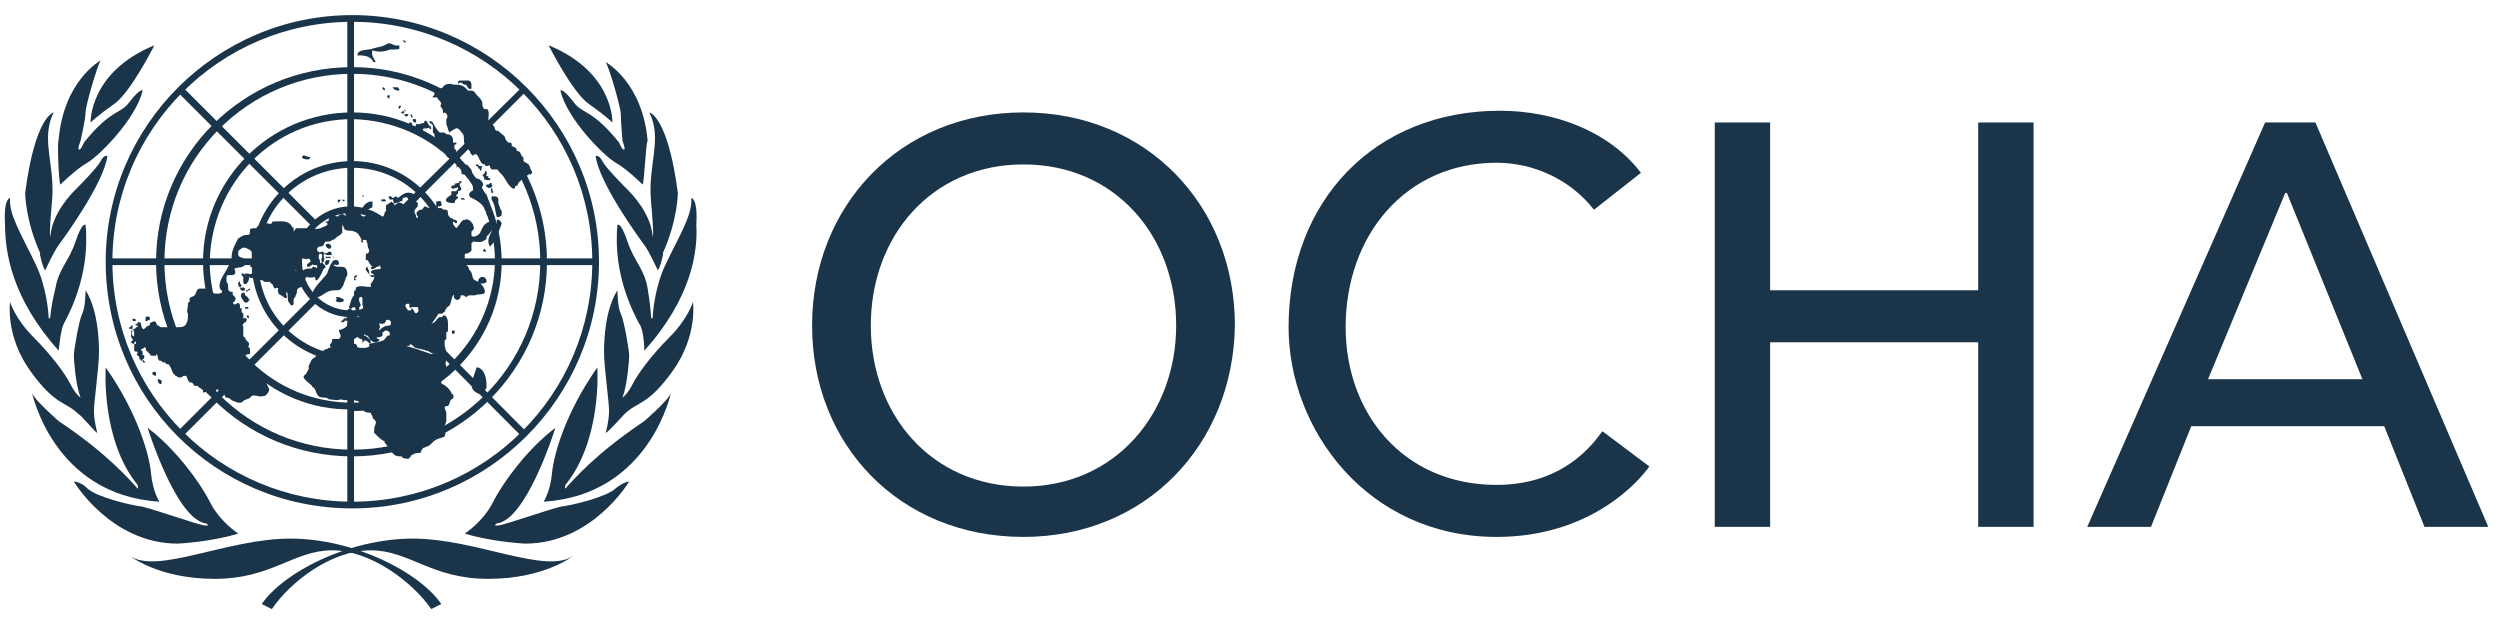
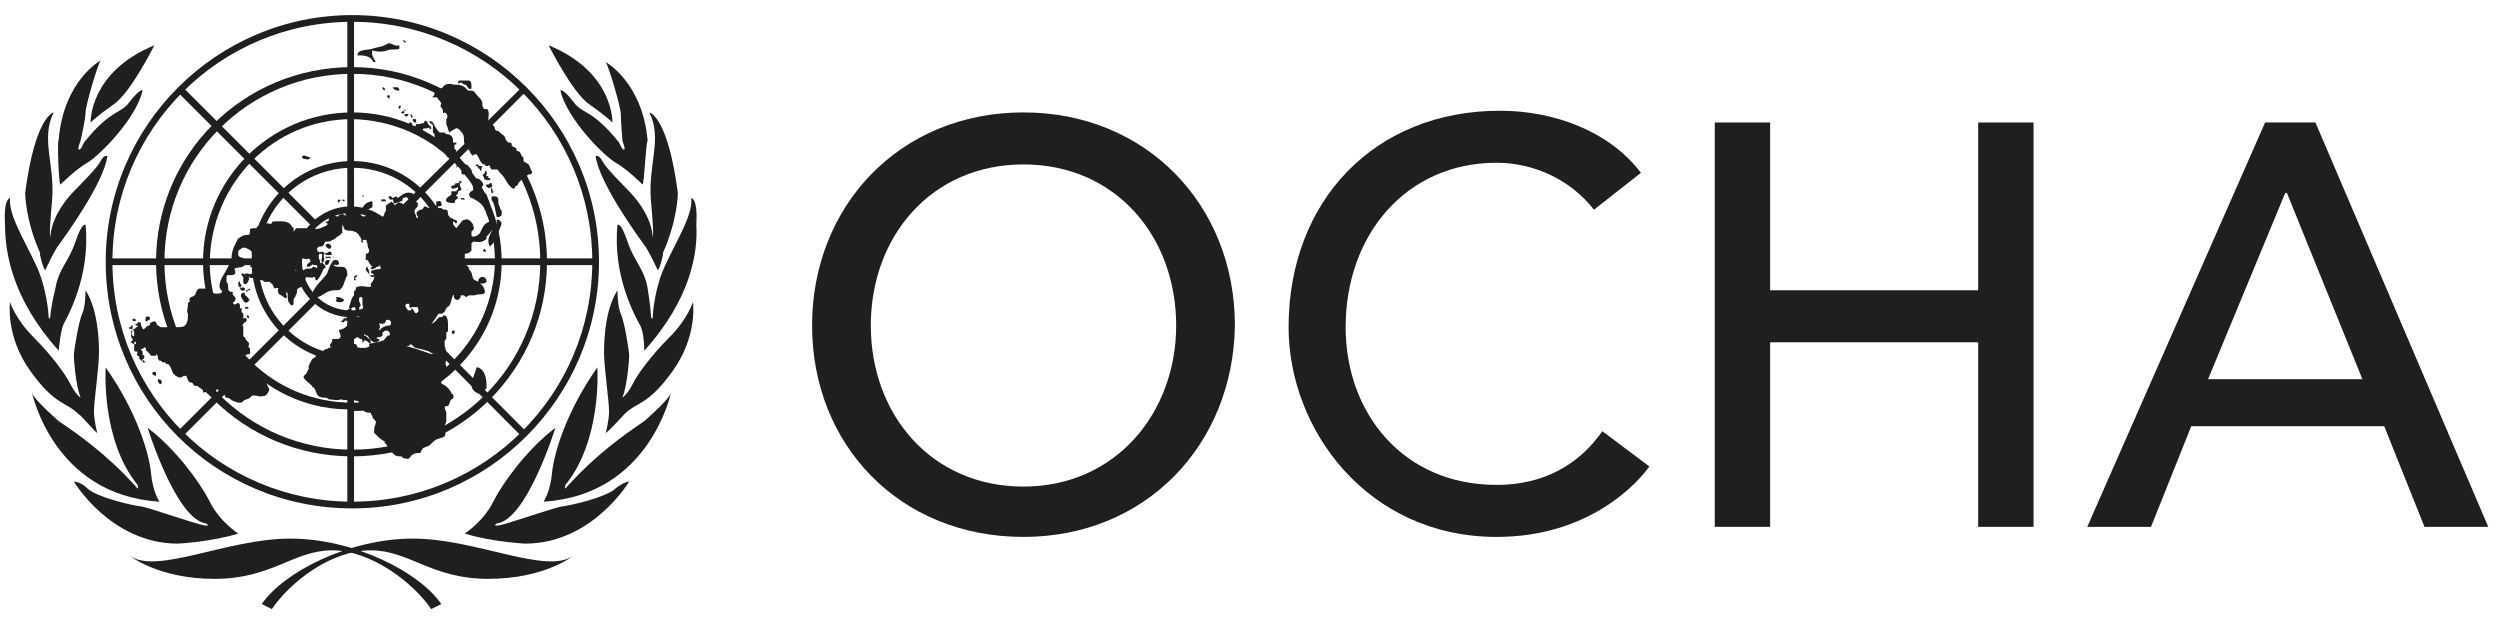
<svg xmlns="http://www.w3.org/2000/svg" width="149px" height="37px" viewBox="0 0 149 37" version="1.1">
  <defs />
  <g id="Page-1" stroke="none" stroke-width="1" fill="none" fill-rule="evenodd">
-     <g id="Artboard" fill-rule="nonzero" fill="#1a344a">
+     <g id="Artboard" fill-rule="nonzero" fill="#1f1f1f">
      <g id="ocha-logo">
        <g id="Group">
          <path d="M48.4,19.4 C48.4,12.3 53.6,6.7 61,6.7 C68.3,6.7 73.6,12.2 73.6,19.4 C73.5,26.5 68.3,32 61,32 C53.6,32 48.4,26.5 48.4,19.4 M70.1,19.4 C70.1,14.1 66.5,9.8 61,9.8 C55.5,9.8 51.9,14.1 51.9,19.4 C51.9,24.7 55.5,29 61,29 C66.5,29 70.1,24.6 70.1,19.4" id="Shape" />
          <path d="M95,12.5 C93.6,10.7 91.4,9.7 89.2,9.7 C83.8,9.7 80.2,14 80.2,19.5 C80.2,24.6 83.6,28.9 89.2,28.9 C92,28.9 94.1,27.7 95.5,25.7 L98.3,27.8 C97.6,28.8 94.7,32 89.2,32 C81.5,32 76.8,25.6 76.8,19.5 C76.8,12 81.9,6.6 89.4,6.6 C92.6,6.6 95.9,7.8 97.8,10.3 L95,12.5 Z" id="Shape" />
          <polygon id="Shape" points="102.2 7.3 105.5 7.3 105.5 17.3 117.9 17.3 117.9 7.3 121.2 7.3 121.2 31.4 117.9 31.4 117.9 20.4 105.5 20.4 105.5 31.4 102.2 31.4" />
          <path d="M135,7.3 L138,7.3 L148.3,31.4 L144.5,31.4 L142.1,25.4 L130.6,25.4 L128.2,31.4 L124.4,31.4 L135,7.3 Z M140.8,22.6 L136.3,11.5 L136.2,11.5 L131.6,22.6 L140.8,22.6 Z" id="Shape" />
          <path d="M17.6,15.6 C17.6,13.8 19.1,12.3 20.9,12.3 C22.7,12.3 24.2,13.8 24.2,15.6 C24.2,17.4 22.7,18.9 20.9,18.9 L20.9,18.7 L20.9,18.5 C22.5,18.5 23.8,17.2 23.8,15.6 C23.8,14 22.5,12.7 20.9,12.7 C19.3,12.7 18,14 18,15.6 C18,17.2 19.3,18.5 20.9,18.5 L20.9,18.7 L20.9,18.9 C19.1,18.9 17.6,17.4 17.6,15.6" id="Shape" />
          <path d="M15,15.6 C15,12.3 17.7,9.6 21,9.6 C24.3,9.6 27,12.3 27,15.6 C27,18.9 24.3,21.6 21,21.6 L21,21.4 L21,21.2 C24.1,21.2 26.6,18.7 26.6,15.6 C26.6,12.5 24.1,10 21,10 C17.9,10 15.4,12.5 15.4,15.6 C15.4,18.7 17.9,21.2 21,21.2 L21,21.4 L21,21.6 C17.7,21.6 15,18.9 15,15.6" id="Shape" />
          <path d="M12.1,15.6 C12.1,10.7 16.1,6.7 21,6.7 C25.9,6.7 29.9,10.7 29.9,15.6 C29.9,20.5 25.9,24.5 21,24.5 L21,24.3 L21,24 C25.7,24 29.4,20.2 29.5,15.6 C29.5,10.9 25.7,7.2 21,7.1 C16.3,7.1 12.6,10.9 12.5,15.6 C12.5,20.3 16.3,24 21,24 L21,24.2 L21,24.4 C16.1,24.5 12.1,20.5 12.1,15.6" id="Shape" />
          <path d="M9.3,15.6 C9.3,9.2 14.5,4 21,4 C27.4,4 32.6,9.2 32.6,15.6 C32.6,22 27.4,27.2 21,27.2 L21,27 L21,26.8 C27.2,26.8 32.2,21.8 32.2,15.6 C32.2,9.4 27.2,4.4 21,4.4 C14.8,4.4 9.8,9.4 9.8,15.6 C9.8,21.8 14.8,26.8 21,26.8 L21,27 L21,27.2 C14.5,27.2 9.3,22 9.3,15.6" id="Shape" />
          <path d="M6.3,15.6 C6.3,7.5 12.9,0.9 21,0.9 C29.1,0.9 35.7,7.5 35.7,15.6 C35.7,23.7 29.1,30.3 21,30.3 L21,30.1 L21,29.9 C28.9,29.9 35.3,23.5 35.3,15.6 C35.3,7.7 28.9,1.3 21,1.3 C13.1,1.3 6.7,7.7 6.7,15.6 C6.7,23.5 13.1,29.9 21,29.9 L21,30.1 L21,30.3 C12.8,30.3 6.3,23.7 6.3,15.6" id="Shape" />
          <rect id="Rectangle-path" x="20.7" y="1.1" width="0.4" height="11.4" />
          <polygon id="Shape" points="10.6 5.5 10.9 5.2 18.9 13.2 18.6 13.5" />
          <rect id="Rectangle-path" x="6.5" y="15.4" width="11.4" height="0.4" />
          <polygon id="Shape" points="10.6 25.7 18.6 17.7 18.9 18 10.9 26" />
          <rect id="Rectangle-path" x="20.7" y="18.7" width="0.4" height="11.4" />
          <rect id="Rectangle-path" transform="translate(27.35735, 21.5513) rotate(-44.82984) translate(-27.35735, -21.5513) " x="26.857" y="15.901" width="0.4" height="11.3" />
          <rect id="Rectangle-path" x="24.1" y="15.4" width="11.4" height="0.4" />
          <polygon id="Shape" points="23 13.2 31.1 5.2 31.3 5.5 23.3 13.5" />
          <path d="M18.7,16.5 C18.8,16.5 18.8,16.6 18.8,16.7 L18.9,16.7 C19.1,16.5 19.2,16.2 19.3,16 C19.3,16 19.4,16 19.4,15.9 C19.4,15.8 19.2,15.7 19.2,15.6 C19.1,15.8 18.9,15.6 18.8,15.7 L18.8,15.8 L18.9,15.8 L18.9,16 L18.9,16 C18.8,15.9 18.7,15.9 18.6,15.9 C18.7,15.9 18.6,15.9 18.6,16 C18.4,16 18.2,16 18.1,16.1 C18,16.1 18,16.1 17.9,16 C17.8,16.1 17.8,16.2 17.7,16.2 L17.6,16.1 C17.7,16 17.8,16 17.8,15.9 L17.8,15.6 C17.9,15.5 17.9,15.4 18,15.4 C18.1,15.4 18.3,15.5 18.4,15.4 L18.5,15.5 C18.5,15.5 18.5,15.5 18.5,15.6 C18.4,15.7 18.3,15.7 18.3,15.8 C18.3,15.9 18.3,15.9 18.4,15.9 C18.5,15.9 18.5,15.8 18.6,15.8 C18.6,15.7 18.7,15.8 18.7,15.8 L18.7,15.8 L19,15.8 C19.1,15.8 19.1,15.5 19,15.4 L19,15.3 C19,15.3 19,15.3 19,15.2 C19,15.1 19.2,15.1 19.2,15.2 L19.2,15.3 C19.2,15.3 19.2,15.4 19.3,15.3 L19.3,15.3 L19.3,15.1 C19.3,15.1 19.4,15.2 19.5,15.2 L19.7,15.2 C19.8,15.2 19.8,15.1 19.7,15 L19.6,15 C19.5,15.1 19.4,15.1 19.4,15.1 C19.3,15.1 19.3,15 19.2,15 C19.1,15 19,15.1 19,15 C18.9,15 18.9,14.9 18.9,14.8 L19,14.7 C19.1,14.7 19.2,14.7 19.3,14.6 C19.3,14.5 19.4,14.4 19.4,14.4 L19.5,14.4 C19.6,14.4 19.7,14.4 19.8,14.3 C19.9,14.3 20,14.2 20.1,14.1 C20.2,14.1 20.2,14 20.3,14 C20.3,14 20.3,13.9 20.4,13.9 L20.4,13.4 C20.4,13.3 20.5,13.3 20.5,13.3 L20.4,13.3 C20.4,13.3 20.3,13.2 20.4,13.2 C20.4,13.2 20.6,13.2 20.6,13.1 C20.7,13 20.6,12.8 20.5,12.8 C20.4,12.7 20.3,12.8 20.2,12.8 C20.2,12.8 20.2,12.9 20.1,12.9 C20,12.9 19.9,12.8 20,12.7 L20,12.7 C20,12.7 20,12.7 20,12.6 L19.9,12.6 L19.6,12.9 C19.6,12.9 19.6,12.9 19.6,13 L19.6,13 C19.6,13.1 19.6,13.2 19.5,13.2 L19.5,13.2 L19.4,13.2 C19.4,13.3 19.6,13.3 19.5,13.4 C19.4,13.5 19.3,13.5 19.1,13.6 C18.8,13.7 18.5,13.6 18.2,13.6 L17.7,13.6 C17.6,13.6 17.6,13.7 17.5,13.8 L17.5,13.8 L17.5,13.6 C17.5,13.5 17.4,13.6 17.4,13.5 C17.2,13.1 16.7,13.2 16.3,13.2 C16.2,13.2 16.2,13.3 16.2,13.3 C16.1,13.4 16,13.3 15.9,13.3 L15.8,13.4 C15.7,13.4 15.6,13.3 15.5,13.4 C15.4,13.5 15.4,13.5 15.3,13.5 L15.3,13.6 L15.2,13.6 C15.1,13.6 14.9,13.6 14.9,13.7 L14.9,13.7 C14.9,13.8 14.9,14 14.8,14 C14.7,14 14.5,14 14.4,14.1 C14.3,14.1 14.3,14.2 14.2,14.2 C14,14.6 13.8,14.9 13.8,15.4 L13.8,15.4 L13.8,15.5 C13.6,15.9 13.5,16.1 13.2,16.6 C13.1,16.8 13,17.2 13.2,17.3 C13.3,17.4 13.2,17.5 13,17.5 C12.8,17.5 12.6,17.5 12.6,17.3 C12.6,17.2 12.4,17.2 12.3,17.2 L12.3,17.2 L12.2,17.2 L11.9,17.2 C11.7,17.2 11.7,17.5 11.6,17.6 C11.5,17.7 11.3,17.7 11.3,17.8 L11.3,18 C11.3,18 11.2,18 11.2,18.1 L11.2,18.2 C11.2,18.4 11.1,18.5 11.2,18.7 L11.2,18.8 C11.2,19 11.2,19.1 11.1,19.3 C11,19.5 10.8,19.5 10.6,19.5 L10.3,19.5 L9.7,19.5 L9.6,19.5 C9.5,19.5 9.5,19.4 9.4,19.4 C9.3,19.3 9.3,19.2 9.3,19.2 C9.2,19.1 9,19.2 8.9,19.3 C9,19.3 8.9,19.4 8.9,19.4 C8.8,19.4 8.7,19.5 8.6,19.6 C8.5,19.7 8.4,19.4 8.4,19.3 C8.4,19.2 8.3,19.2 8.2,19.2 C8.2,19.2 8.2,19.2 8.2,19.3 L8.1,19.3 C8,19.4 8.2,19.4 8.2,19.4 L8.2,19.5 L8.1,19.5 C8.1,19.6 8,19.6 8,19.6 L8,19.6 L8,19.6 C7.9,19.6 7.9,19.7 7.9,19.6 L7.9,19.4 L7.8,19.4 C7.8,19.5 7.8,19.5 7.7,19.5 L7.7,19.6 L7.9,19.6 C8,19.7 8,19.8 8,19.9 L8,19.9 C8,20 8,20.1 7.9,20 C7.8,19.9 7.9,19.8 7.9,19.7 L7.8,19.7 C7.9,19.9 7.7,20 7.9,20.2 C8,20.3 7.7,20.4 7.8,20.4 C7.8,20.4 7.9,20.5 8,20.5 L8,20.4 C8,20.4 8.1,20.3 8.1,20.4 L8.1,20.5 L8,20.5 L8,20.8 L8,20.9 C8,21 8.2,20.9 8.2,21 C8.2,21.1 8.1,21.1 8.2,21.2 C8.2,21.2 8.3,21.2 8.3,21.3 L8.3,21.4 C8.3,21.4 8.4,21.4 8.4,21.5 C8.5,21.5 8.5,21.5 8.5,21.4 C8.6,21.4 8.6,21.3 8.6,21.2 C8.6,21.2 8.6,21.1 8.5,21.2 L8.5,21 C8.5,20.9 8.4,20.9 8.4,20.8 C8.5,20.8 8.5,20.8 8.6,20.7 C8.6,20.7 8.7,20.7 8.7,20.8 C8.7,20.8 8.7,20.8 8.7,20.9 C8.8,20.9 8.8,21 8.8,21 C8.9,21 8.9,21.1 9,21.2 L9.3,21.2 L9.3,21.1 L9.4,21.2 C9.4,21.3 9.4,21.4 9.5,21.5 L9.6,21.5 L9.7,21.6 L9.8,21.6 C9.9,21.6 9.9,21.7 9.9,21.7 L9.9,21.7 C10,21.7 10.1,21.7 10.1,21.8 C10.2,21.9 10.2,22 10.3,22.2 C10.3,22.3 10.4,22.3 10.4,22.3 C10.4,22.3 10.4,22.4 10.5,22.4 C10.6,22.5 10.7,22.5 10.8,22.5 C10.8,22.5 10.9,22.4 11,22.4 L11.1,22.4 C11.2,22.6 11.2,22.8 11.4,22.8 C11.5,22.8 11.5,22.9 11.6,23 L11.8,23 C11.8,23 11.8,23.1 11.9,23.1 C12,23.2 12.1,23.2 12.1,23.3 L12.1,23.4 C12.2,23.4 12.3,23.3 12.3,23.4 C12.4,23.5 12.5,23.5 12.5,23.6 L12.6,23.6 L12.6,23.5 C12.6,23.4 12.7,23.5 12.8,23.4 C12.9,23.4 12.9,23.2 12.9,23.2 C13,23.2 13.1,23.3 13.2,23.4 L13.3,23.4 C13.4,23.5 13.4,23.7 13.5,23.7 C13.7,23.7 13.7,23.8 13.9,23.9 C14,23.9 14.1,24 14.2,24 L14.3,24 C14.4,24 14.4,24 14.5,23.9 C14.6,23.8 14.8,23.8 14.9,23.7 L15,23.6 C15.2,23.5 15.5,23.7 15.7,23.6 C15.8,23.6 15.8,23.6 15.9,23.5 C16,23.4 16.1,23.2 16,23.1 C15.9,22.9 15.8,22.6 15.7,22.4 C15.6,22.3 15.5,22.2 15.4,22.1 L15.3,22.1 C15.2,22.1 15.2,22 15.2,21.9 C15.2,21.9 15.1,21.9 15.1,21.8 L15.1,21.6 L15.1,21.5 C15,21.5 14.9,21.4 14.7,21.4 C14.7,21.4 14.6,21.4 14.6,21.3 L14.6,21.2 C14.7,21.1 14.8,21.1 14.9,21.1 L14.9,21 L14.9,20.8 C14.9,20.8 14.9,20.7 14.8,20.7 C14.8,20.6 14.9,20.5 14.8,20.4 C14.7,20.3 14.6,20.2 14.6,20.1 C14.6,20.1 14.5,20.1 14.5,20 L14.5,19.5 C14.5,19.4 14.4,19.4 14.5,19.3 L14.6,19.2 C14.7,19.2 14.7,19.1 14.7,19 C14.6,18.9 14.5,19 14.5,19 C14.5,19 14.5,19 14.5,18.9 L14.5,18.7 L14.4,18.6 L14.4,18.4 C14.4,18.4 14.4,18.3 14.3,18.4 L14.3,18.2 C14.3,18.1 14.2,18 14.1,18.1 L14.1,18.1 C14.1,18.1 14,18.2 13.9,18.1 L13.9,18 C13.9,18 14,18 14,17.9 C14.1,17.8 14,17.7 14,17.7 C13.9,17.6 13.8,17.5 13.9,17.4 C13.8,17.4 13.6,17.4 13.6,17.2 C13.6,17 13.6,16.9 13.5,16.8 L13.5,16.5 C13.5,16.5 13.5,16.4 13.6,16.4 C13.8,16.4 14,16.4 14,16.3 C14.1,16.2 13.9,16 14,16 C14.2,15.9 14.4,16 14.6,15.8 C14.7,15.8 14.7,15.7 14.6,15.6 C14.6,15.5 14.5,15.4 14.5,15.4 C14.4,15.3 14.3,15.4 14.2,15.2 L14.2,15 C14.2,14.9 14.3,14.9 14.4,14.8 C14.6,14.7 14.7,14.8 14.9,14.9 L15,15 C15,15 15,15 15,15.1 C15,15.3 15.1,15.5 15,15.7 C15,15.8 14.9,15.8 14.9,15.9 L15,15.9 C15,16 15.1,16.2 15,16.3 C14.9,16.4 14.9,16.3 14.7,16.3 C14.6,16.3 14.6,16.3 14.6,16.4 L14.7,16.5 C15.1,16.6 15.2,16.6 15.6,16.7 C15.7,16.7 15.7,16.8 15.8,16.8 L16,16.8 L16.1,16.8 C16.1,16.9 16.2,16.9 16.2,16.9 C16.3,17 16.3,17.2 16.4,17.2 C16.5,17.1 16.6,17.2 16.6,17.2 C16.5,17.3 16.6,17.4 16.6,17.5 C16.7,17.6 16.8,17.6 16.9,17.7 C17,17.8 17.1,17.8 17.1,17.7 C17.1,17.6 17,17.5 17.1,17.4 C17.2,17.6 17.1,17.8 17.2,18 L17.2,18 C17.3,18.1 17.3,18.2 17.4,18.2 C17.5,18.2 17.5,18.1 17.5,18 L17.5,17.9 C17.5,17.8 17.5,17.8 17.6,17.7 C17.6,17.6 17.7,17.5 17.7,17.4 L17.7,17.3 C17.7,17.2 17.9,17.1 18,17.1 C18,17.1 18,17.1 18,17 C18.1,17 18,16.8 18.1,16.8 C18.1,16.7 18.2,16.7 18.2,16.6 C18.2,16.6 18.3,16.5 18.2,16.5 C18.7,16.6 18.7,16.5 18.7,16.5" id="Shape" />
          <path d="M14.5,16.3 L14.4,16.3 L14.4,16.4 L14.5,16.5 L14.5,16.8 C14.5,16.9 14.6,17 14.7,16.9 C14.8,16.8 14.9,16.6 14.8,16.5 C14.6,16.5 14.7,16.4 14.5,16.3" id="Shape" />
          <path d="M14.3,17.2 L14.3,17.2 C14.4,17.4 14.5,17.3 14.6,17.3 L14.6,17.2 C14.5,17.1 14.5,17.1 14.3,17.2 C14.4,17.1 14.3,17.1 14.3,17.1 L14.3,17.2" id="Shape" />
          <path d="M14.6,17.6 C14.6,17.4 14.5,17.4 14.4,17.5 C14.3,17.6 14.4,17.8 14.5,17.9 C14.5,17.9 14.5,18 14.6,18 C14.6,18.1 14.7,18 14.8,18 C14.8,17.9 14.8,17.9 14.9,17.9 C14.8,17.8 14.7,17.6 14.6,17.6" id="Shape" />
          <path d="M14.3,16.8 C14.3,16.7 14.2,16.7 14.3,16.8 C14.2,16.8 14.2,16.8 14.2,16.9 C14.2,17 14.2,17.1 14.3,17.1 C14.3,17.1 14.4,17.1 14.4,17 C14.3,16.9 14.3,16.9 14.3,16.8" id="Shape" />
          <path d="M14.7,17.4 L14.8,17.3 L14.9,17.3 C14.9,17.3 14.9,17.3 14.9,17.2 C14.8,17.2 14.8,17.3 14.7,17.3 C14.6,17.3 14.7,17.4 14.7,17.4" id="Shape" />
          <path d="M14.6,18.3 C14.6,18.4 14.6,18.4 14.7,18.4 L14.8,18.4 L14.8,18.3 L14.6,18.3 C14.6,18.2 14.6,18.3 14.6,18.3" id="Shape" />
          <path d="M14.8,19 C14.8,18.9 14.9,18.9 14.8,18.8 L14.7,18.8 C14.7,18.9 14.8,19 14.8,19" id="Shape" />
          <path d="M8.5,21.5 L8.5,21.6 L8.7,21.6 C8.6,21.6 8.6,21.4 8.5,21.5" id="Shape" />
          <path d="M9.1,22.2 C9,22.3 9.2,22.4 9.3,22.4 L9.3,22.2 C9.3,22.2 9.2,22.1 9.1,22.2" id="Shape" />
          <path d="M9.4,22.6 C9.4,22.8 9.5,22.9 9.6,22.9 C9.7,22.7 9.6,22.6 9.4,22.6" id="Shape" />
          <path d="M19.5,17.4 C19.7,17.3 19.9,17.3 20.1,17.3 C20.5,17.3 20.5,16.7 20.7,16.4 C20.7,16.3 20.7,16.1 20.6,16 C20.5,15.8 20,16 19.9,15.8 C19.8,15.7 20.2,15.9 20.2,15.7 C20.2,15.6 20.2,15.6 20.1,15.5 L19.9,15.5 C19.7,15.7 19.6,16 19.5,16.3 C19.2,16.7 18.8,17 18.6,17.5 C18.6,17.6 18.6,17.6 18.7,17.7 C19,17.8 19.3,17.5 19.5,17.4" id="Shape" />
          <path d="M21.3,16.4 C21.2,16.4 21.2,16.4 21.1,16.5 L21.1,16.7 L21.2,16.7 C21.2,16.6 21.2,16.6 21.1,16.6 C21.3,16.5 21.3,16.4 21.3,16.4" id="Shape" />
          <path d="M20,17.9 C20.1,18.1 20.5,18 20.5,17.9 C20.5,17.8 20.2,17.7 20.1,17.7 C19.9,17.7 20.2,17.8 20,17.9" id="Shape" />
          <path d="M20.5,19.2 C20.6,19.1 20.6,19 20.6,18.9 L20.3,19.2 L20.5,19.2" id="Shape" />
          <path d="M22.3,16.5 L22.3,16.4 L22.1,16.4 C22,16.4 22,16.3 22,16.2 C22,16.1 21.9,16 21.9,15.9 C21.8,15.9 21.8,16.1 21.8,16.1 C22,16.3 22.1,16.6 22.3,16.5" id="Shape" />
          <path d="M19.9,15.3 C19.8,15.2 19.8,15.3 19.9,15.3 C19.8,15.4 19.9,15.4 19.9,15.3 L19.9,15.3" id="Shape" />
          <path d="M8.1,19.1 C8.1,19.1 8.1,19 8,19 L7.9,19 L7.9,19.1 C7.9,19.1 8,19.2 8.1,19.1" id="Shape" />
          <path d="M8.8,19.1 C8.9,19.1 9,19 8.9,18.9 L8.9,18.9 C8.8,18.8 8.6,18.9 8.7,19 C8.6,19.1 8.7,19.2 8.8,19.1" id="Shape" />
          <path d="M20.2,12.1 C20.2,12 20.3,12 20.3,11.9 L20.2,11.9 C20.1,11.9 20.1,12 20.2,12.1 C20.1,12 20.1,12 20.2,12.1 C20.1,12.1 20.2,12.1 20.2,12.1" id="Shape" />
          <path d="M20.5,12 C20.5,12 20.6,11.9 20.5,11.9 L20.4,11.9 C20.4,11.9 20.4,12 20.5,12" id="Shape" />
          <path d="M19.4,14.6 C19.4,14.7 19.6,14.9 19.7,14.8 C19.8,14.7 19.7,14.6 19.7,14.6 C19.6,14.5 19.5,14.5 19.4,14.6" id="Shape" />
          <path d="M19.7,15.4 L19.7,15.3 L19.5,15.3 C19.5,15.3 19.5,15.3 19.4,15.3 C19.4,15.3 19.4,15.4 19.5,15.4 C19.5,15.3 19.6,15.4 19.7,15.4" id="Shape" />
          <path d="M19.4,15.6 C19.3,15.6 19.4,15.7 19.4,15.8 C19.5,15.8 19.5,15.8 19.6,15.7 C19.6,15.6 19.7,15.5 19.6,15.5 C19.5,15.5 19.4,15.5 19.4,15.6" id="Shape" />
          <path d="M19.2,15.3 C19.2,15.4 19.1,15.5 19.2,15.6 C19.2,15.7 19.3,15.6 19.3,15.6 C19.3,15.5 19.3,15.4 19.4,15.4 L19.3,15.4 C19.3,15.4 19.3,15.4 19.3,15.3 L19.2,15.3" id="Shape" />
          <path d="M26.8,22.4 C26.9,22.4 26.8,22.3 26.8,22.4 L26.8,22.4 L26.8,22.4" id="Shape" />
          <path d="M21,18.5 C21,18.6 21,18.5 21,18.5 L20.9,18.4 C20.9,18.3 20.8,18.5 20.7,18.4 L20.7,18.4 C20.8,18.5 20.7,18.5 20.6,18.6 C20.6,18.7 20.7,18.7 20.7,18.7 C20.7,18.8 20.6,18.8 20.7,18.9 L20.6,19 C20.6,19 20.5,19.1 20.6,19.1 C20.7,19.2 20.8,19 20.9,19 L21,19 C21.1,19 21.1,18.9 21.2,18.8 L21,18.8 C21,18.8 20.9,18.8 21,18.5 C21,18.6 21,18.5 21,18.5" id="Shape" />
          <path d="M21.6,20.4 C21.6,20.5 21.7,20.5 21.6,20.4 C21.7,20.4 21.7,20.3 21.7,20.2 L21.6,20.2 L21.6,20.4" id="Shape" />
          <path d="M21.7,20.2 C21.8,20.2 21.7,20.1 21.7,20.1 L21.6,20.1 C21.6,20.1 21.6,20.2 21.7,20.2" id="Shape" />
          <path d="M22.3,20.5 C22.3,20.5 22.3,20.4 22.3,20.5 C22.2,20.5 22.2,20.4 22.1,20.5 L22,20.5 L22,20.6 C22.2,20.5 22.2,20.5 22.3,20.5" id="Shape" />
          <path d="M23.3,20.4 L23.3,20.3 C23.2,20.3 23.1,20.4 23,20.3 L23,20.4 C23,20.4 23,20.4 22.9,20.4 C23.1,20.5 23.2,20.4 23.3,20.4" id="Shape" />
          <path d="M23.7,20 C23.7,20.2 23.9,20.1 23.9,20 C24,19.9 23.9,19.9 23.7,20 L23.8,19.9 C23.8,20 23.7,20 23.7,20" id="Shape" />
          <path d="M28.5,16.8 C28.5,16.9 28.6,16.9 28.7,16.9 C28.8,16.9 28.9,16.9 29,16.8 C29,16.6 28.9,16.5 28.7,16.5 C28.5,16.6 28.5,16.7 28.5,16.8" id="Shape" />
          <path d="M28.5,21.9 L28.4,21.9 C28.3,22.4 27.8,23.1 28.4,23.4 C28.6,23.6 28.9,23.3 29,23.1 C29,22.8 29,22.1 28.5,21.9" id="Shape" />
          <path d="M27,19.7 C26.9,19.7 26.9,19.9 27,19.9 C27,19.9 27.1,19.9 27.1,19.8 L27.1,19.7 C27.1,19.7 27.1,19.7 27,19.7" id="Shape" />
          <path d="M27.4,24.8 L27.4,25 C27.4,25 27.6,24.9 27.4,24.8 L27.4,24.8" id="Shape" />
          <path d="M29.7,13.1 L29.6,13.1 L29.6,13.3 C29.4,13.7 28.9,14.2 29.2,14.7 L29.2,14.7 C29.3,14.6 29.4,14.5 29.5,14.3 C29.6,14 29.8,13.7 29.9,13.3 C29.9,13.3 29.8,13.1 29.7,13.1" id="Shape" />
          <path d="M28.8,14.9 C28.8,15 28.8,15 28.9,15 C29,15 29,14.9 28.9,14.9 C28.9,14.8 28.9,14.8 28.8,14.9" id="Shape" />
          <path d="M23.7,11.8 C23.6,11.6 23.5,11.8 23.4,11.8 L23.3,11.7 L23.2,11.7 C23.1,11.7 23.2,11.9 23.3,11.9 C23.4,11.9 23.4,11.8 23.4,11.9 C23.5,12 23.4,12.2 23.6,12.1 C23.7,12.1 23.8,12 23.9,12 C24,12 24,11.9 24,11.8 C24.1,11.8 24.2,11.7 24.3,11.8 C24.3,11.8 24.3,11.9 24.4,11.9 C24.4,12 24.5,12 24.6,12 C24.7,12 24.8,12 24.9,11.9 C25,11.8 25,11.7 24.9,11.6 L24.7,11.6 C24.6,11.6 24.6,11.5 24.5,11.5 C24.1,11.4 23.9,11.7 23.7,11.8" id="Shape" />
          <path d="M24.6,12 C24.6,12 24.5,12 24.6,12 L24.5,12 L24.6,12 Z" id="Shape" />
          <path d="M22.7,12 L23,12 L23,12 C23,11.8 22.8,11.9 22.7,11.9 C22.8,11.8 22.8,11.9 22.7,12 C22.7,11.9 22.7,11.9 22.7,12 C22.6,11.9 22.7,12 22.7,12" id="Shape" />
          <path d="M23.1,12.6 C23.2,12.5 23.4,12.4 23.5,12.3 C23.5,12.3 23.5,12.3 23.5,12.2 L23.5,12.2 C23.5,12.1 23.4,12.1 23.3,12 C23.3,12.1 23.2,12.1 23.2,12.1 C23.1,12.2 23,12.2 23,12.3 L23,12.5 C23.1,12.8 23.1,12.7 23.1,12.6" id="Shape" />
          <path d="M21.6,11.6 L21.6,11.7 C21.7,11.8 21.7,11.7 21.6,11.6 L21.6,11.6" id="Shape" />
          <path d="M18,9.4 C18.1,9.5 18.3,9.5 18.4,9.5 L18.5,9.4 C18.4,9.3 18.3,9.4 18.3,9.3 L18.2,9.3 C18.1,9.2 18,9.3 18,9.4 C17.9,9.4 18,9.4 18,9.4" id="Shape" />
          <path d="M27.1,11 C27.1,11.1 27,11 26.9,11.1 L26.9,11.2 C27,11.3 27.1,11.2 27.2,11.2 L27.2,11.2 C27.2,11.2 27.3,11.1 27.3,11.2 L27.3,11.3 C27.2,11.3 27.2,11.4 27.2,11.4 L27,11.4 C27,11.4 27,11.4 26.9,11.4 L26.9,11.4 L26.9,11.6 C26.8,11.7 26.5,11.8 26.6,12 C26.7,12.1 26.9,12.1 27.1,12.1 L27.1,12.1 C27.1,11.9 27.2,11.9 27.3,11.8 C27.3,11.8 27.3,11.7 27.2,11.7 L27.2,11.6 C27.3,11.6 27.3,11.5 27.3,11.5 L27.3,11.4 C27.4,11.4 27.5,11.3 27.5,11.3 C27.5,11.2 27.4,11.1 27.4,11 C27.4,11 27.4,10.9 27.5,10.9 C27.5,10.9 27.5,10.9 27.5,10.8 C27.5,10.8 27.5,10.8 27.4,10.8 C27.4,10.8 27.3,10.8 27.4,10.9 C27.3,10.9 27.2,10.9 27.1,11 C27.1,10.8 27.2,11 27.1,11" id="Shape" />
          <path d="M26.1,12 C26.1,12.1 26.2,12.1 26.3,12 L26.3,12 L26.1,12" id="Shape" />
          <path d="M27.5,11.8 C27.4,11.9 27.6,11.9 27.7,11.9 L27.7,11.9 L27.7,11.9 C27.7,11.8 27.6,11.8 27.5,11.8" id="Shape" />
          <path d="M27.9,11.3 C27.8,11.3 27.8,11.3 27.9,11.3 C27.8,11.3 27.8,11.4 27.9,11.3 C27.9,11.4 27.9,11.4 27.9,11.3 L27.9,11.3" id="Shape" />
          <path d="M25.6,7.3 C25.7,7.4 25.8,7.4 25.8,7.5 L25.8,7.9 L25.9,8 L25.9,8.2 C25.9,8.3 26,8.5 26,8.6 C26.1,8.6 26.1,8.7 26.1,8.7 C26.1,8.8 26.1,8.8 26.2,8.9 C26.2,9 26.3,8.9 26.4,9 C26.5,9.1 26.6,9.3 26.7,9.4 C26.7,9.4 26.8,9.4 26.8,9.5 L26.8,9.6 C27,9.6 27.3,9.7 27.2,10 C27.3,9.9 27.4,9.9 27.4,9.8 C27.4,9.7 27.5,9.5 27.4,9.4 C27.4,9.3 27.3,9.3 27.2,9.2 L27.2,9 C27.2,8.9 27.1,8.9 27.1,8.9 C27.1,8.8 27,8.6 27.2,8.6 C27.2,8.6 27.2,8.6 27.2,8.5 L27,8.5 L27,8.4 C27,8.3 27,8.2 26.9,8.1 C26.8,8 26.7,8 26.6,8 C26.5,7.9 26.5,7.9 26.4,7.9 L26.2,7.9 C26,7.7 25.9,7.5 25.8,7.3 C25.7,7.2 25.6,7.2 25.5,7.3 C25.6,7.2 25.6,7.2 25.6,7.3 C25.6,7.2 25.6,7.2 25.6,7.3 C25.6,7.2 25.6,7.3 25.6,7.3" id="Shape" />
          <path d="M24.7,7.6 C24.6,7.7 24.7,7.8 24.7,7.8 L25.1,7.8 C25.2,7.8 25.2,7.7 25.2,7.7 C25.3,7.6 25.4,7.7 25.6,7.6 C25.6,7.7 25.6,7.7 25.7,7.7 C25.7,7.6 25.7,7.5 25.6,7.5 C25.5,7.4 25.5,7.3 25.4,7.2 L25.3,7.2 C25.3,7.4 25.2,7.3 25,7.4 C25,7.4 25,7.4 25,7.5 L25,7.5 C25,7.5 25,7.5 25,7.4 L24.8,7.4 C24.8,7.5 24.7,7.6 24.7,7.6" id="Shape" />
          <path d="M22.4,3.7 C22.3,3.5 22.1,3.3 22.2,3 C22.5,3.1 22.8,3.1 23.1,3 C23.3,2.9 23.6,3 23.8,2.9 L23.8,2.7 C23.5,2.8 23.3,2.5 23.1,2.6 C22.8,2.8 22.5,2.8 22.2,2.9 C22,3 21.3,2.9 21.3,3.3 C21.6,3.3 22,3.3 22.2,3.6 C22.2,3.7 22.3,3.7 22.4,3.7" id="Shape" />
          <path d="M23.4,5.2 C23.5,5.4 23.7,5.4 23.8,5.4 C23.8,5.3 23.8,5.3 23.7,5.2 L23.4,5.2" id="Shape" />
          <path d="M23.1,5.7 C23,5.7 23.1,5.8 23.2,5.9 C23.2,5.8 23.3,5.6 23.1,5.7" id="Shape" />
          <path d="M22.9,5.4 L22.9,5.4 L22.9,5.4 C23,5.3 22.9,5.2 22.8,5.2 L22.8,5.3 C22.8,5.3 22.8,5.3 22.9,5.4" id="Shape" />
          <path d="M23.8,6.5 C23.8,6.5 23.8,6.6 23.8,6.5 L23.8,6.5 L23.8,6.5 C23.9,6.4 23.9,6.3 23.9,6.3 C23.9,6.3 23.9,6.3 23.8,6.3 C23.7,6.4 23.8,6.5 23.8,6.5" id="Shape" />
          <path d="M24.1,6.5 L24.1,6.6 C24.2,6.7 24.2,6.6 24.1,6.5 C24.2,6.6 24.2,6.6 24.1,6.5 C24.2,6.5 24.1,6.6 24.1,6.5" id="Shape" />
          <path d="M24,6.8 L24,6.8 C24.1,6.7 24.1,6.7 24,6.8 L24.1,6.7 L24.1,6.7 C24.1,6.6 24,6.6 23.9,6.7 C23.8,6.7 24,6.7 24,6.8" id="Shape" />
          <path d="M24.1,6.8 L24.1,6.8 C24.1,6.9 24.2,7 24.3,6.9 C24.3,6.9 24.4,6.8 24.3,6.8 L24.1,6.8 L24.1,6.8 Z" id="Shape" />
          <path d="M24.6,7 L24.6,7 C24.6,6.9 24.5,6.8 24.5,6.8 C24.5,6.8 24.4,6.9 24.5,6.9 C24.5,7 24.5,7 24.6,7" id="Shape" />
          <path d="M24.7,7.3 L24.8,7.3 C24.8,7.3 24.8,7.3 24.8,7.2 L24.8,7.2 L24.8,7.1 L24.7,7.1 L24.7,7.1 L24.6,7.1 L24.6,7.2 C24.6,7.2 24.7,7.3 24.7,7.3" id="Shape" />
          <path d="M24.5,7.5 L24.5,7.5 C24.6,7.4 24.6,7.4 24.5,7.3 C24.5,7.3 24.5,7.3 24.4,7.3 C24.4,7.3 24.4,7.4 24.3,7.4 C24.4,7.5 24.4,7.5 24.5,7.5" id="Shape" />
          <path d="M24.2,2.5 L24.2,2.5 L24.2,2.5 C24.1,2.4 24.1,2.4 24,2.4 C24.1,2.5 24.1,2.6 24.2,2.5" id="Shape" />
          <path d="M27.6,5 C27.7,5.1 27.8,5 27.8,5.1 C27.9,5.2 27.9,5.3 28,5.3 C28.1,5.3 28.1,5.3 28.1,5.2 C28.1,5 28.1,4.8 27.9,4.8 L27.4,4.8 C27.3,4.8 27.3,4.9 27.3,5 C27.4,4.9 27.5,4.9 27.6,5" id="Shape" />
          <path d="M31.7,10.2 C31.6,10.1 31.6,9.9 31.5,9.8 C31.4,9.7 31.3,9.7 31.2,9.6 L31.2,9.4 L31.1,9.3 C31,9.1 31,9 30.8,9 C30.8,8.8 30.7,8.8 30.5,8.7 L30.5,8.6 C30.5,8.5 30.4,8.5 30.4,8.5 L30.3,8.5 C30.2,8.4 30.1,8.3 30.1,8.2 C30.1,8.1 29.9,8 29.8,7.9 L29.7,7.8 C29.6,7.8 29.5,7.8 29.5,7.7 C29.5,7.5 29.3,7.4 29.2,7.3 C29,7.2 29.2,6.9 29.1,6.6 C29.1,6.5 29,6.5 28.9,6.5 C28.9,6.5 28.8,6.5 28.8,6.4 C28.7,6.3 28.8,6.1 28.7,6 C28.6,5.8 28.4,5.7 28.3,5.5 C28.2,5.4 28.1,5.4 28,5.4 C28,5.4 28,5.4 27.9,5.4 L27.8,5.3 C27.7,5.2 27.6,5.1 27.5,5.1 C27.3,5 27.1,5.1 26.9,5 C26.7,5 26.5,5 26.4,5.2 C26.2,5.3 26.1,5.4 25.9,5.4 C25.8,5.4 25.9,5.5 25.9,5.6 C25.9,5.7 25.7,5.8 25.8,5.8 L25.8,5.8 L26,5.8 C26.1,5.8 26.1,5.9 26.1,5.9 C26.2,6 26.3,6.1 26.3,6.2 C26.3,6.2 26.2,6.3 26.3,6.4 C26.4,6.5 26.4,6.6 26.4,6.7 C26.4,6.8 26.5,6.7 26.5,6.7 C26.7,6.8 26.7,7 26.6,7.1 L26.6,7.4 C26.7,7.6 26.7,7.8 26.8,7.9 L26.9,7.8 C27,7.8 27,7.7 27.1,7.7 C27.3,7.5 27.5,7.9 27.6,8 C27.7,8.2 27.6,8.4 27.7,8.6 C27.8,8.8 27.9,8.9 28,9 C28,9 28,9.1 28.1,9.2 L28.2,9.3 C28.2,9.3 28.2,9.2 28.3,9.2 L28.4,9.2 C28.6,9.4 28.6,9.8 28.9,9.8 C28.9,9.8 28.9,9.9 29,9.9 C29.1,9.9 29.1,9.8 29.2,9.9 C29.2,10 29.3,10.1 29.3,10.1 L29.6,10.1 C29.7,10.1 29.7,10.2 29.8,10.3 L29.9,10.4 C30.1,10.6 30.2,10.9 30.4,11.1 C30.5,11.2 30.6,11.3 30.7,11.2 L30.7,11.1 C30.8,11.1 30.9,11 30.9,10.9 C31,10.8 31.1,10.7 31.2,10.6 L31.2,10.6 C31.3,10.5 31.4,10.5 31.5,10.4 C31.8,10.4 31.7,10.2 31.7,10.2" id="Shape" />
          <path d="M27.7,9.7 L27.7,9.7 L27.8,9.7 L27.7,9.7 Z" id="Shape" />
          <path d="M27.5,10.3 C27.5,10.4 27.6,10.4 27.7,10.4 C27.8,10.5 27.8,10.6 27.9,10.6 C28,10.7 28,10.5 28,10.4 L28.1,10.4 C28.2,10.3 28.1,10.1 28,10 C27.9,9.9 27.9,9.8 27.7,9.8 C27.6,9.8 27.6,9.8 27.5,9.9 C27.4,10 27.5,10.1 27.5,10.2 C27.5,10.2 27.5,10.2 27.5,10.3" id="Shape" />
          <path d="M28.2,10.7 C28.1,10.9 28.2,11.1 28.2,11.3 C28.2,11.4 28,11.4 28,11.5 C28,11.5 27.9,11.6 28,11.7 C28,11.8 28.2,11.8 28.3,11.9 C28.5,12 28.8,12.2 28.9,12.5 C29,12.6 29,12.7 29,12.8 C29.1,12.9 29.2,12.9 29.2,13 C29.2,13.1 29.3,13.1 29.3,13 C29.4,12.9 29.4,12.7 29.3,12.6 C29.2,12.5 29.2,12.5 29.2,12.4 C29.2,12.1 29.1,11.9 29,11.6 C28.9,11.5 28.8,11.4 28.7,11.3 L28.7,11.2 C28.7,11.1 28.8,11.1 28.8,11 C28.8,10.9 28.7,10.8 28.6,10.7 C28.6,10.7 28.6,10.7 28.5,10.7 L28.6,10.7 C28.4,10.6 28.3,10.6 28.2,10.7" id="Shape" />
          <path d="M29.7,12.1 L29.7,11.9 C29.7,11.7 29.5,11.7 29.4,11.7 L29.3,11.7 L29.3,11.9 C29.5,12.2 29.5,12.5 29.6,12.9 C29.6,13 29.9,12.9 29.9,12.8 L29.9,12.6 C29.9,12.5 29.8,12.5 29.8,12.4 C29.8,12.3 29.7,12.2 29.7,12.1" id="Shape" />
          <path d="M29.3,11.2 C29.2,11.3 29.3,11.4 29.3,11.5 L29.3,11.5 C29.4,11.5 29.4,11.5 29.4,11.4 C29.3,11.4 29.4,11.3 29.3,11.2 L29.3,11.2" id="Shape" />
          <path d="M29.3,11 C29.3,10.9 29.3,10.9 29.2,10.9 C29.2,11 29.1,11 29,11 C28.9,11.1 29,11.1 29.1,11.2 L29.1,11.2 C29.3,11.2 29.4,11.1 29.3,11 L29.3,11" id="Shape" />
          <path d="M28.8,10.5 C28.9,10.6 28.8,10.7 28.9,10.7 C29,10.7 29.1,10.8 29.2,10.7 C29.3,10.7 29.2,10.6 29.1,10.6 L29.1,10.5 C29.1,10.5 29.1,10.5 29,10.5 C28.9,10.4 29.1,10.4 29,10.3 L29,10.2 L28.9,10.2 L28.9,10.3 C28.8,10.4 28.7,10.5 28.8,10.5" id="Shape" />
          <path d="M28.7,9.9 C28.6,9.9 28.5,9.9 28.5,9.8 L28.4,9.8 L28.4,9.8 C28.4,9.8 28.3,9.9 28.4,9.9 C28.5,9.9 28.5,10 28.5,10 C28.5,10.1 28.6,10 28.6,10.1 C28.6,10.2 28.7,10.2 28.7,10.1 L28.7,10 C28.7,10 28.7,9.9 28.7,10 C28.7,10 28.8,9.9 28.7,9.9" id="Shape" />
          <path d="M21.6,14.5 L21.6,14.5 C21.7,14.4 21.7,14.4 21.6,14.5 C21.7,14.4 21.6,14.3 21.6,14.3 C21.6,14.3 21.5,14.3 21.5,14.4 L21.5,14.4 C21.6,14.4 21.6,14.4 21.6,14.5" id="Shape" />
          <path d="M29.4,13.2 C29.3,13.2 29.1,13.2 29,13.3 C28.8,13.4 28.7,13.7 28.6,13.9 C28.5,14 28.4,14.1 28.2,14.1 C28.2,14.1 28.1,14.1 28.1,14 L28.1,13.8 L28.2,13.7 C28.3,13.6 28.2,13.5 28.2,13.4 C28.1,13.2 27.9,13 27.7,13.1 C27.5,13.1 27.4,13.4 27.2,13.6 L27.2,13.6 C27.1,13.5 27,13.4 27,13.3 C27,13.3 27,13.3 27,13.2 C27.1,13.2 27.2,13.4 27.2,13.3 C27.3,13.2 27.2,13.1 27.1,13.1 C27,13.1 27,13 26.9,13 C26.8,13 26.8,12.9 26.7,12.8 C26.7,12.7 26.7,12.5 26.6,12.5 C26.5,12.5 26.4,12.5 26.3,12.4 L26.1,12.4 L26.1,12.3 C26.2,12.3 26.4,12.3 26.3,12.1 C26.3,12 26.2,12 26.1,12 L26,12 L26,12.1 L26,12.3 C25.9,12.4 25.8,12.4 25.7,12.4 L25.6,12.4 C25.5,12.4 25.4,12.3 25.3,12.3 C25.2,12.4 25.2,12.5 25.1,12.5 C25,12.5 25,12.5 24.9,12.6 C24.8,12.6 24.8,12.8 24.9,12.9 L24.9,13 C24.8,13 24.8,12.9 24.8,12.9 C24.8,12.8 24.7,12.7 24.7,12.6 C24.7,12.5 24.8,12.4 24.9,12.3 L24.9,12.1 C24.8,12 24.8,12 24.7,12 C24.5,12.1 24.4,12.4 24.2,12.3 C24.1,12.3 24,12.1 23.9,12.1 C23.8,12.1 23.8,12 23.7,12.1 C23.6,12.2 23.4,12.3 23.2,12.4 C23.1,12.5 22.9,12.6 22.9,12.8 C22.8,13 22.5,13.1 22.3,12.9 C22.2,12.8 22.1,12.7 22,12.7 C21.9,12.7 21.8,12.9 21.7,12.9 C21.6,12.9 21.6,12.9 21.5,12.8 L21.5,12.7 C21.7,12.6 21.9,12.5 22.1,12.4 C22.2,12.4 22.2,12.3 22.2,12.2 C22.2,12.2 22.2,12.2 22.2,12.1 L22.2,12 C21.9,12 21.7,12.2 21.6,12.4 C21.6,12.4 21.6,12.5 21.5,12.5 C21.3,12.5 21.2,12.6 21,12.5 L20.9,12.3 C20.8,12.4 20.8,12.5 20.7,12.5 L20.6,12.6 C20.5,12.7 20.7,12.9 20.6,13 C20.6,13.1 20.4,13.1 20.3,13.1 L20.3,13.3 C20.3,13.4 20.4,13.3 20.4,13.4 C20.5,13.5 20.5,13.7 20.6,13.7 C20.8,13.8 20.9,13.7 21.1,13.8 C21.2,13.8 21.3,13.9 21.4,14 C21.4,14.1 21.5,14.1 21.5,14.2 C21.5,14.2 21.5,14.3 21.6,14.3 L21.8,14.3 C21.9,14.3 21.8,14.4 21.9,14.5 C21.9,14.6 21.9,14.7 22,14.9 C22,14.9 22,15.1 21.9,15.1 C21.9,15.1 21.8,15.1 21.8,15.2 L21.8,15.5 L21.9,15.5 C22,15.6 22,15.7 22.1,15.8 L22.2,15.9 C22.1,15.9 22.1,16 22.1,16 C22.1,16 22.2,16.1 22.3,16 C22.4,16 22.4,15.9 22.5,15.9 C22.5,15.9 22.6,15.9 22.6,15.8 C22.6,15.8 22.7,15.9 22.7,16 C22.6,16.1 22.4,16 22.3,16.1 C22.2,16.1 22.2,16.1 22.1,16.2 C22.1,16.2 22.1,16.3 22.2,16.3 C22.4,16.4 22.3,16.7 22.1,16.9 L22.1,17.1 L22,17.1 C21.8,17.1 21.5,17 21.3,17.1 C21.2,17.1 21.2,17.2 21.2,17.3 L21.2,17.3 C21.1,17.3 21.1,17.4 21.1,17.4 L21.1,17.6 C20.9,17.8 20.9,18.1 20.8,18.3 C20.8,18.4 20.9,18.4 20.9,18.4 C21,18.4 21,18.3 21.1,18.3 C21.2,18.3 21.2,18.5 21.2,18.5 C21.2,18.6 21.4,18.6 21.4,18.5 C21.4,18.4 21.4,18.3 21.5,18.2 C21.5,18.1 21.4,18 21.4,17.9 C21.4,17.8 21.4,17.7 21.5,17.7 C21.5,17.7 21.6,17.7 21.6,17.8 L21.6,18 L21.6,18.2 C21.6,18.2 21.7,18.3 21.6,18.4 C21.6,18.4 21.6,18.5 21.5,18.5 L21.5,18.7 C21.4,18.8 21.4,18.8 21.4,18.9 C21.2,18.9 21,18.8 21.1,18.6 C21,18.6 21,18.6 20.9,18.7 L20.9,19 C20.8,19.1 20.8,19.2 20.7,19.3 C20.7,19.3 20.7,19.3 20.7,19.4 C20.6,19.5 20.5,19.6 20.4,19.6 L20.4,19.6 C20.3,19.7 20.2,19.6 20.2,19.7 C20.2,19.8 20.3,19.9 20.3,20 C20.3,20.1 20.3,20.1 20.2,20.2 L19.8,20.2 L19.8,20.2 C19.8,20.3 19.8,20.4 19.7,20.5 C19.6,20.6 19.7,20.7 19.8,20.7 C19.9,20.8 19.9,20.9 20,20.9 C20.1,20.9 20.1,21 20.2,21 C20.3,21 20.4,20.9 20.4,20.8 C20.4,20.7 20.5,20.8 20.6,20.8 L20.7,20.8 C20.8,20.7 20.7,20.6 20.7,20.6 C20.8,20.5 21,20.3 21.1,20.2 C21.2,20.2 21.2,20.1 21.3,20.1 C21.4,20.1 21.4,20.2 21.5,20.2 C21.6,20.2 21.6,20.3 21.7,20.3 L21.8,20.3 C21.9,20.3 22,20.5 22.1,20.5 L22.1,20.5 C22.1,20.4 22.1,20.3 22,20.2 C21.9,20.1 21.8,20 21.7,20 L21.7,19.9 L21.7,19.9 C21.8,20 21.8,20 21.9,20 C22,20.1 22,20.2 22.1,20.3 C22.2,20.3 22.2,20.4 22.3,20.4 C22.4,20.4 22.5,20.4 22.6,20.3 C22.6,20.2 22.6,20.2 22.5,20.2 C22.4,20.1 22.5,20.1 22.6,20 C22.7,19.9 22.6,19.8 22.6,19.7 L22.6,19.6 L22.6,19.6 C22.7,19.5 22.6,19.4 22.6,19.2 L22.6,19.2 C22.6,19.3 22.7,19.3 22.8,19.3 C22.9,19.3 23,19.2 23,19.1 C23.1,19 23.3,19.1 23.3,19.2 C23.3,19.3 23.3,19.4 23.2,19.4 C23,19.4 22.8,19.5 22.7,19.6 C22.7,19.6 22.7,19.6 22.6,19.7 C22.5,19.8 22.5,19.8 22.5,19.9 L22.4,20 C22.5,20 22.5,20.1 22.5,20.1 C22.6,20.1 22.7,20.1 22.8,20 L22.8,19.8 C22.9,19.8 22.9,19.7 23,19.7 C23.2,19.7 23.3,19.9 23.2,20 L23.1,20 C23,20.1 22.9,20.3 22.8,20.3 C22.6,20.4 22.3,20.4 22.1,20.5 C22,20.6 22,20.7 21.9,20.7 C21.8,20.7 21.7,20.8 21.6,20.7 L21.6,20.7 C21.6,20.8 21.4,20.7 21.3,20.7 C21.3,20.7 21.3,20.6 21.2,20.5 L21.1,20.5 L21.1,20.4 L20.3,20.4 C20.2,20.4 20.2,20.5 20.2,20.5 L20.1,20.6 C20,20.7 19.9,20.7 19.8,20.7 C19.7,20.7 19.6,20.7 19.5,20.8 C19.3,20.8 19.2,21 19.1,21.1 C19,21.2 18.9,21.2 18.8,21.2 L18.8,21.3 C18.6,21.3 18.5,21.6 18.4,21.8 L18.4,22 C18.3,22.1 18.3,22.3 18.1,22.4 L18.1,22.5 C18.2,22.7 18.4,22.8 18.6,23 C18.6,23.1 18.7,23.1 18.7,23.1 C18.8,23.2 18.8,23.3 18.9,23.5 C19,23.7 19.2,23.7 19.4,23.7 C19.5,23.7 19.6,23.8 19.6,23.8 C19.8,23.8 20.1,23.9 20.3,23.8 C20.6,23.9 21,23.8 21.3,23.9 C21.4,23.9 21.4,24 21.4,24.1 C21.5,24.2 21.6,24.4 21.7,24.5 C21.8,24.6 22,24.6 22.1,24.6 C22.1,24.6 22.1,24.7 22.2,24.8 C22.2,24.9 22.2,24.9 22.3,25 C22.4,25.1 22.4,25.1 22.4,25.2 C22.4,25.3 22.3,25.4 22.3,25.6 L22.3,25.8 C22.5,26 22.7,26.2 22.9,26.3 C22.9,26.3 23,26.3 22.9,26.4 C23,26.4 23,26.5 23.1,26.6 C23.1,26.7 23.1,26.7 23.2,26.8 C23.3,26.9 23.4,27 23.5,27.1 C23.6,27.2 23.8,27.2 23.9,27.2 C23.9,27.2 24,27.2 24,27.3 C24.1,27.3 24.3,27.4 24.4,27.3 C24.5,27.2 24.5,27.1 24.6,27.1 C24.7,27 24.9,27 25,27 C25,27 25.1,27 25.1,26.9 C25.1,26.8 25.2,26.8 25.2,26.7 C25.3,26.7 25.4,26.6 25.5,26.6 C25.7,26.5 25.8,26.3 26,26.2 C26.2,26.1 26.4,26.1 26.5,26 C26.6,25.8 26.5,25.6 26.5,25.4 C26.5,25.3 26.6,25.2 26.6,25.1 L26.6,24.6 C26.6,24.5 26.5,24.4 26.5,24.3 C26.5,24.2 26.6,24.2 26.7,24.2 C26.8,24.1 26.8,23.9 26.9,23.8 C26.9,23.8 27,23.8 27,23.7 C27.1,23.7 27,23.6 27,23.5 C26.9,23.5 26.9,23.4 26.9,23.4 C26.8,23.2 26.6,23 26.4,22.9 C26.3,22.9 26.3,22.8 26.3,22.8 L26.3,22.7 C26.2,22.7 26.3,22.6 26.2,22.6 L26.3,22.6 L26.3,22.6 L26.3,22.6 C26.4,22.5 26.4,22.3 26.5,22.2 C26.5,22.2 26.6,22.2 26.6,22.1 L26.6,21.8 C26.5,21.7 26.6,21.5 26.6,21.4 C26.6,21.1 26.6,20.9 26.5,20.6 C26.5,20.5 26.4,20.5 26.3,20.5 C26.3,20.5 26.3,20.6 26.2,20.6 C26.2,20.6 26.2,20.7 26.1,20.8 C26.1,20.9 25.9,20.9 25.9,21 C25.9,21.1 25.9,21.1 25.8,21.2 L25.7,21.3 C26.1,21 26,21 26,21.1 L25.7,21.1 C25.1,20.9 24.6,20.7 24.1,20.6 L24.1,20.6 L24.4,20.6 C24.5,20.6 24.4,20.5 24.4,20.5 C24.5,20.5 24.6,20.6 24.7,20.7 C24.9,20.8 25.2,20.8 25.4,20.9 C25.6,20.9 25.7,21.1 25.9,21.1 C26.1,21.1 26.2,21 26.3,21 C26.3,21 26.3,21 26.3,20.9 C26.4,20.8 26.5,20.7 26.5,20.6 L26.5,20.3 L26.6,20.2 L26.6,19.8 C26.7,19.8 26.7,19.7 26.7,19.7 C26.7,19.7 26.7,19.7 26.7,19.6 L26.7,19.4 C26.7,19.2 26.7,19 26.6,18.9 C26.6,18.8 26.5,18.8 26.4,18.8 C26.4,18.8 26.4,18.9 26.3,18.9 C26.2,18.9 26.1,18.9 26.1,19 C26,19 26,19.1 26,19.1 C25.9,19.2 25.8,19.3 25.6,19.3 C25.5,19.3 25.4,19.3 25.4,19.2 C25.3,19 25.6,19 25.8,19 L25.9,18.9 C25.9,18.8 26,18.7 26.1,18.7 L26.3,18.7 C26.4,18.7 26.4,18.6 26.5,18.6 C26.5,18.6 26.5,18.5 26.6,18.4 C26.6,18.3 26.7,18.3 26.8,18.2 C26.9,18 26.9,17.8 27,17.6 C27.1,17.5 27,17.7 27.1,17.8 C27.2,17.9 27.3,17.9 27.4,17.8 C27.5,17.7 27.4,17.6 27.5,17.6 L27.6,17.6 C27.7,17.6 27.7,17.7 27.8,17.7 C27.8,17.7 27.9,17.6 28,17.6 L28.3,17.6 C28.5,17.5 28.9,17.6 28.9,17.4 C28.9,17.1 28.6,16.8 28.3,16.7 C28.1,16.6 28.2,16.3 28,16.1 C27.9,16.1 28,16 27.9,15.9 C27.9,15.9 27.9,15.9 27.8,15.8 L27.7,15.7 L27.7,15.2 C27.7,15.1 27.8,15.1 27.9,15.1 C28,15 28.1,15 28.1,14.9 L28.1,14.5 L28.2,14.4 C28.4,14.4 28.7,14.5 28.9,14.3 C29,14.3 29,14.2 29,14.1 C29.2,13.9 29.4,13.7 29.4,13.3 C29.3,13.4 29.4,13.4 29.4,13.2 C29.5,13.3 29.5,13.2 29.4,13.2 M24.9,18.6 C24.9,18.6 24.9,18.7 24.9,18.6 C24.8,18.7 24.8,18.7 24.7,18.6 C24.7,18.5 24.6,18.5 24.6,18.4 C24.5,18.4 24.5,18.4 24.5,18.5 L24.3,18.5 C24.3,18.4 24.2,18.4 24.2,18.3 C24.1,18.2 24.2,18.1 24.3,18.1 C24.4,18.1 24.4,18.1 24.4,18.2 L24.4,18.2 C24.4,18.2 24.4,18.2 24.4,18.3 C24.5,18.4 24.5,18.3 24.6,18.3 L24.9,18.3 L24.9,18.3 C24.9,18.4 25,18.5 24.9,18.6 L24.9,18.6" id="Shape" />
          <path d="M15.6,36 C16.9,34.1 20.8,32.1 24.6,32.1 C28.4,32.1 32.6,34.3 34.2,33.1 C34.2,33.1 32.5,34.5 29.1,34.5 C25.7,34.5 24.4,32.8 22.1,32.8 C19.7,32.8 17.3,34.7 16.2,36.3 L15.6,36 Z" id="Shape" />
          <path d="M27.7,31.8 C27.7,31.8 28.8,31.1 29.4,29.9 C30,28.7 31.5,26.7 33.1,25.5 C33.1,25.5 31.4,31 29.6,31.2 C29.6,31.2 29.3,31.4 29.8,31.3 C30.3,31.2 32.6,30.4 33.4,30.2 C34.2,30.1 36.2,29.6 36.7,29.1 C37.2,28.7 37.5,28.7 37.5,28.7 C37.5,28.7 35.3,32.4 31.3,32.4 C31.3,32.4 29.3,32.3 27.7,31.8" id="Shape" />
          <path d="M32.4,29.9 C32.4,29.9 32.8,29.3 32.9,28.2 C33,27.1 33.7,24.6 35.6,21.9 C35.6,21.9 35.9,26.2 33.7,28.9 C33.7,28.9 33.6,29.3 33.8,29 C34.1,28.7 35.4,27.1 38.4,25.1 C38.4,25.1 39.9,23.8 40,23.4 C40,23.3 38.8,29.5 32.4,29.9" id="Shape" />
          <path d="M36.1,25.8 C36.1,25.8 36.3,25.1 36.3,24.5 C36.3,23.9 36,21.9 36,21 C36,20.1 36.1,18.4 36.8,17.3 C36.8,17.3 36.8,18.3 37,18.7 C37.2,19.1 37.5,20.9 37.5,21.2 C37.5,21.4 37.4,22.9 37.1,23.7 C37.1,23.7 37.4,23.5 37.7,22.9 C38,22.3 38.8,21.2 39.9,20.1 C41,19 41.3,18 41.3,18 C41.3,18 41.6,20 40.1,22.1 C38.6,24.2 38,23.9 37.2,24.7 C37.2,24.7 36.2,25.8 36.1,25.8" id="Shape" />
          <path d="M38.4,20.9 C38.4,20.9 38.4,19.7 38.1,19.3 C37.9,18.9 36.5,16.5 36.8,13.4 C36.8,13.4 37,13.2 37.4,14.4 C37.8,15.6 38.4,16 38.6,17.2 C38.8,18.4 38.8,18.9 38.8,18.9 C38.8,18.9 38.9,19.1 38.9,18.9 C38.9,18.8 39,17.1 39.7,15.7 C40.4,14.2 41.3,12.8 41.2,11.8 C41.2,11.8 41.6,11.8 41.5,13.4 C41.6,15 41.2,17.8 38.4,20.9" id="Shape" />
          <path d="M39.2,16.1 C39.2,16.1 38.7,15 38.4,14.6 C38.1,14.2 35.7,10.9 35.5,9.3 C35.5,9.3 35.7,9.2 35.9,9.6 C36.1,10 37.2,11.1 37.4,11.3 C37.6,11.5 38.8,12.7 38.9,14.1 C38.9,14.1 39,14.2 38.8,12 C38.6,9.8 39.5,8.3 38.7,6.7 C38.7,6.7 39.8,6.9 40.4,11.5 C40.4,11.5 40.4,13.1 39.5,15.1 C39.6,15 39.3,16.1 39.2,16.1" id="Shape" />
          <path d="M38.3,11 C38.3,11 37.4,10.1 36.7,9.7 C36,9.3 33.8,7.1 33.4,5.4 C33.4,5.4 33.5,5.2 34.2,6.1 C34.7,6.8 35.3,6.5 36.9,8.5 C36.9,8.5 37.1,9 37.2,8.9 C37.3,8.9 37.1,8.4 37.1,8.4 C37.1,8.4 37,7.2 37,6.8 C37,6.4 36.3,4 36.1,3.7 C36.1,3.7 38.3,4.9 38.6,8.4 C38.5,8.4 38.4,10.9 38.3,11" id="Shape" />
          <path d="M36.5,7.3 C36.5,7.3 36.6,4.3 32.7,2.7 C32.7,2.7 34.1,5.5 35.1,6.2 C36.1,6.9 36.5,7.3 36.5,7.3" id="Shape" />
          <path d="M26.3,36 C25,34.1 21.1,32.1 17.3,32.1 C13.5,32.1 9.3,34.3 7.7,33.1 C7.7,33.1 9.4,34.5 12.8,34.5 C16.2,34.5 17.5,32.8 19.8,32.8 C22.1,32.8 24.6,34.7 25.7,36.3 L26.3,36 Z" id="Shape" />
          <path d="M14.2,31.8 C14.2,31.8 13.1,31.1 12.5,29.9 C11.9,28.7 10.4,26.7 8.8,25.5 C8.8,25.5 10.5,31 12.3,31.2 C12.3,31.2 12.6,31.4 12.1,31.3 C11.6,31.2 9.3,30.4 8.5,30.2 C7.7,30.1 5.7,29.6 5.2,29.1 C4.8,28.7 4.4,28.7 4.4,28.7 C4.4,28.7 6.6,32.4 10.6,32.4 C10.6,32.4 12.6,32.3 14.2,31.8" id="Shape" />
          <path d="M9.5,29.9 C9.5,29.9 9.1,29.3 9,28.2 C8.9,27.1 8.2,24.6 6.3,21.9 C6.3,21.9 6,26.2 8.2,28.9 C8.2,28.9 8.3,29.3 8.1,29 C7.8,28.7 6.5,27.1 3.5,25.1 C3.5,25.1 2,23.8 1.9,23.4 C1.9,23.3 3.1,29.5 9.5,29.9" id="Shape" />
          <path d="M5.8,25.8 C5.8,25.8 5.6,25.1 5.6,24.5 C5.6,23.9 5.9,21.9 5.9,21 C5.9,20.1 5.8,18.4 5.1,17.3 C5.1,17.3 5.1,18.3 4.9,18.7 C4.7,19.1 4.4,20.9 4.4,21.2 C4.4,21.4 4.5,22.9 4.8,23.7 C4.8,23.7 4.5,23.5 4.2,22.9 C3.9,22.3 3.1,21.2 2,20.1 C0.9,19 0.6,18 0.6,18 C0.6,18 0.3,20 1.8,22.1 C3.3,24.2 3.9,23.9 4.7,24.7 C4.8,24.7 5.7,25.8 5.8,25.8" id="Shape" />
          <path d="M3.5,20.9 C3.5,20.9 3.6,19.7 3.8,19.3 C4,18.9 5.4,16.5 5.1,13.4 C5.1,13.4 4.9,13.2 4.5,14.4 C4.1,15.6 3.5,16 3.3,17.2 C3,18.4 3,18.9 3,18.9 C3,18.9 2.9,19.1 2.9,18.9 C2.9,18.8 2.8,17.1 2.1,15.7 C1.4,14.2 0.5,12.8 0.6,11.8 C0.6,11.8 0.2,11.8 0.3,13.4 C0.3,15 0.7,17.8 3.5,20.9" id="Shape" />
          <path d="M2.7,16.1 C2.7,16.1 3.2,15 3.5,14.6 C3.8,14.2 6.2,10.9 6.4,9.3 C6.4,9.3 6.2,9.2 6,9.6 C5.8,10 4.7,11.1 4.5,11.3 C4.3,11.5 3.1,12.7 3,14.1 C3,14.1 2.9,14.2 3.1,12 C3.3,9.8 2.4,8.3 3.2,6.7 C3.2,6.7 2.1,6.9 1.5,11.5 C1.5,11.5 1.5,13.1 2.4,15.1 C2.3,15 2.6,16.1 2.7,16.1" id="Shape" />
          <path d="M3.6,11 C3.6,11 4.5,10.1 5.2,9.7 C5.9,9.3 8.1,7.1 8.5,5.4 C8.5,5.4 8.4,5.2 7.7,6.1 C7.2,6.8 6.6,6.5 5,8.5 C5,8.5 4.8,9 4.7,8.9 C4.6,8.9 4.8,8.4 4.8,8.4 C4.8,8.4 5.1,7.1 5.1,6.7 C5.1,6.3 5.8,3.9 6,3.6 C6,3.6 3.8,4.8 3.5,8.3 C3.4,8.4 3.5,10.9 3.6,11" id="Shape" />
          <path d="M5.4,7.3 C5.4,7.3 5.3,4.3 9.2,2.7 C9.2,2.7 7.8,5.5 6.8,6.2 C5.8,6.9 5.4,7.3 5.4,7.3" id="Shape" />
        </g>
      </g>
    </g>
  </g>
</svg>
